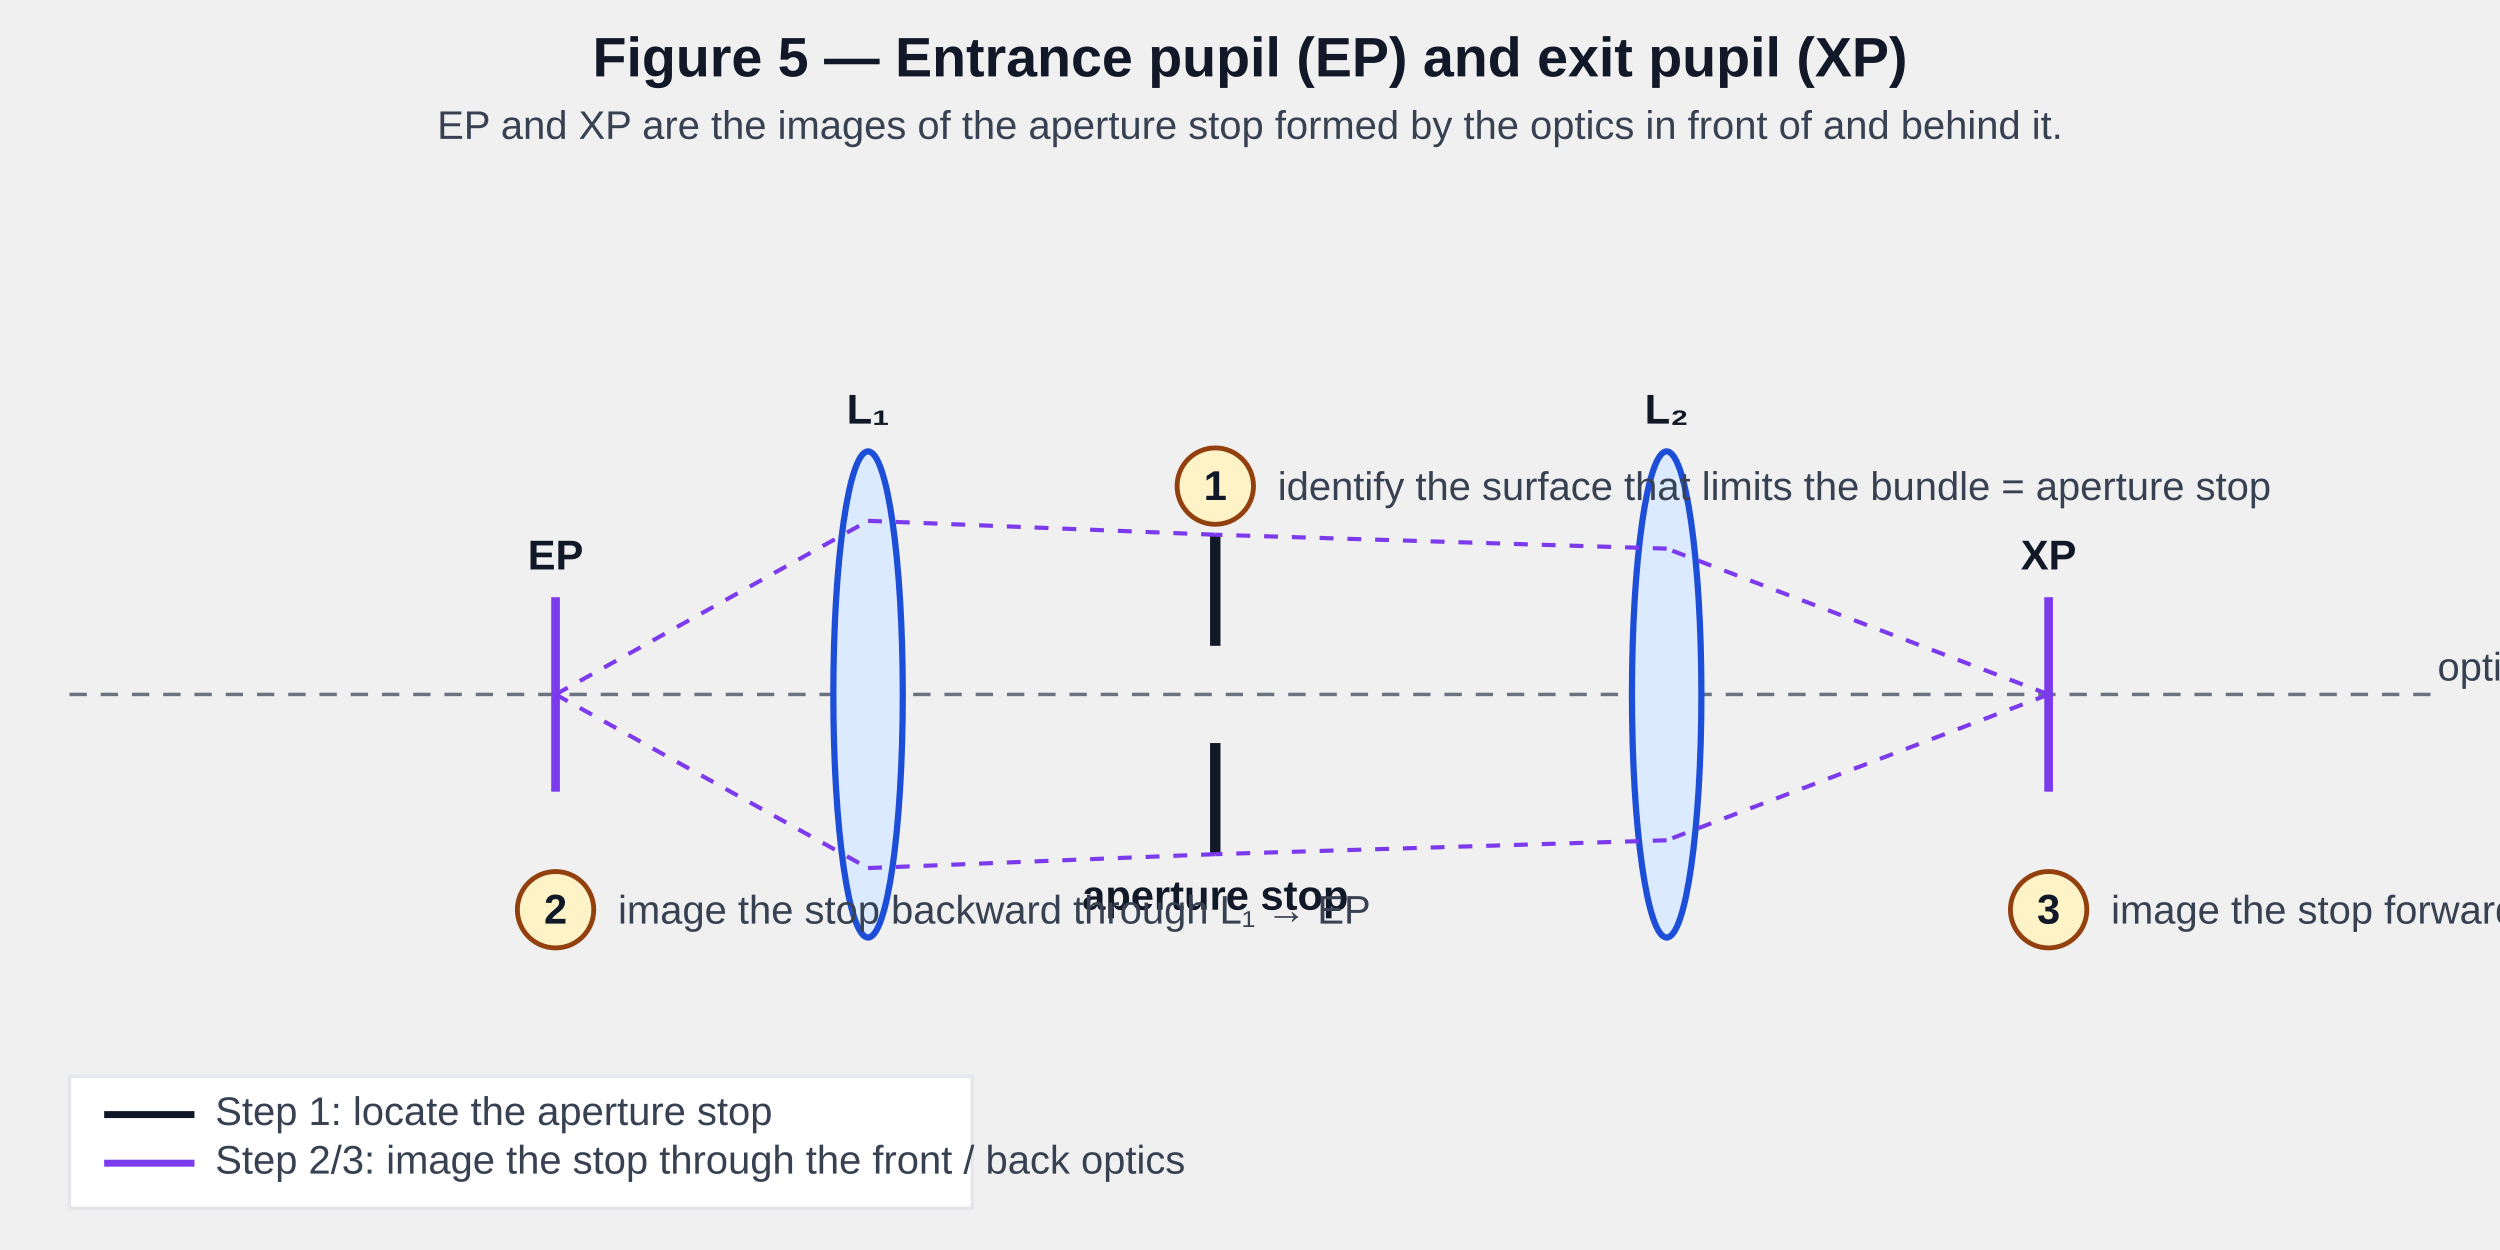
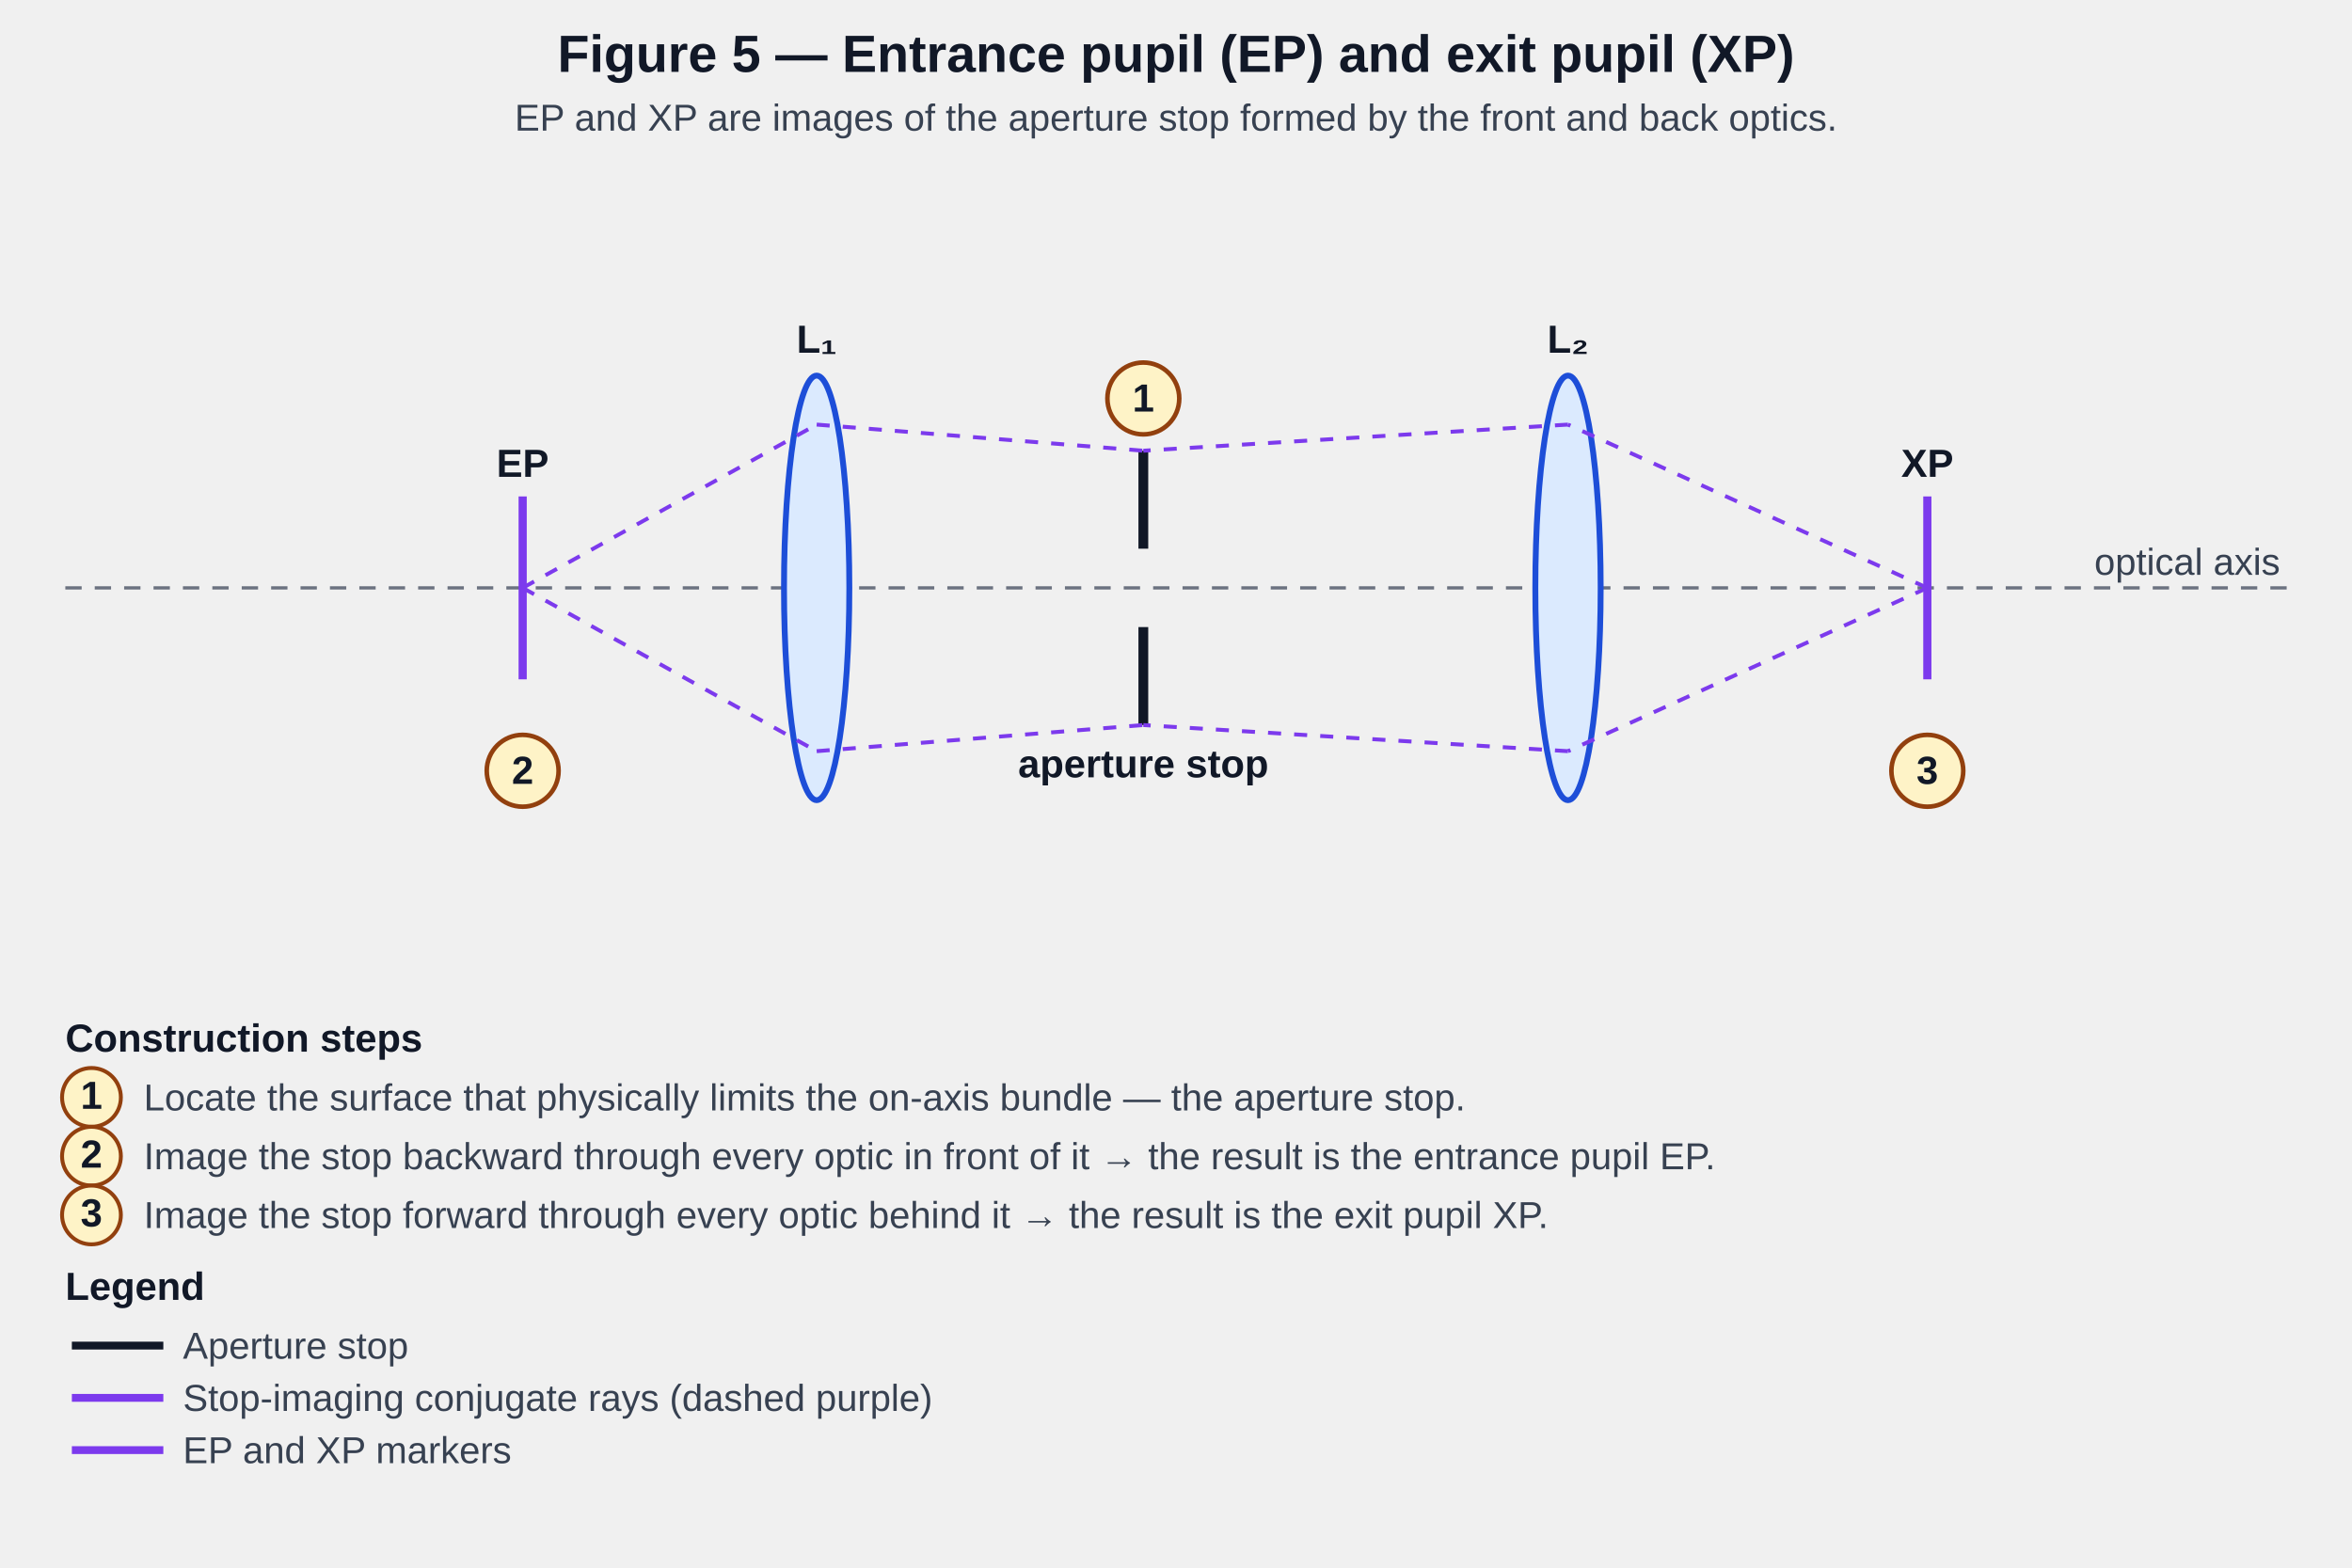
- <svg xmlns="http://www.w3.org/2000/svg" viewBox="0 0 720 360" font-family="Arial, Helvetica, sans-serif">
+ <svg xmlns="http://www.w3.org/2000/svg" viewBox="0 0 720 480" font-family="Arial, Helvetica, sans-serif">
  <defs>
    <marker id="arr" viewBox="0 0 10 10" refX="9" refY="5" markerWidth="6" markerHeight="6" orient="auto">
      <path d="M0,0 L10,5 L0,10 Z" fill="#111827" />
    </marker>
    <marker id="arr-red" viewBox="0 0 10 10" refX="9" refY="5" markerWidth="6" markerHeight="6" orient="auto">
      <path d="M0,0 L10,5 L0,10 Z" fill="#b91c1c" />
    </marker>
    <marker id="arr-blue" viewBox="0 0 10 10" refX="9" refY="5" markerWidth="6" markerHeight="6" orient="auto">
      <path d="M0,0 L10,5 L0,10 Z" fill="#1d4ed8" />
    </marker>
    <marker id="arr-green" viewBox="0 0 10 10" refX="9" refY="5" markerWidth="6" markerHeight="6" orient="auto">
      <path d="M0,0 L10,5 L0,10 Z" fill="#15803d" />
    </marker>
    <style>
      .ttl  { fill:#111827; font-size:16px; font-weight:700; }
      .sub  { fill:#374151; font-size:11.5px; }
      .axis { stroke:#6b7280; stroke-width:1; stroke-dasharray:5,4; }
      .lbl  { fill:#111827; font-size:12px; }
      .lblb { fill:#111827; font-size:12px; font-weight:700; }
      .dash { stroke:#6b7280; stroke-width:1; stroke-dasharray:4,4; fill:none; }
      .sys  { fill:#dbeafe; stroke:#1e3a8a; stroke-width:1.4; opacity:0.45; }
      .pp   { stroke:#0f766e; stroke-width:1.4; stroke-dasharray:3,3; }
      .pp-l { fill:#0f766e; font-size:12px; font-weight:700; }
-       .fp   { stroke:#111827; stroke-width:1.4; }
      .stop { stroke:#111827; stroke-width:3; }
      .ray-r { stroke:#b91c1c; stroke-width:2; fill:none; }
      .ray-b { stroke:#1d4ed8; stroke-width:2; fill:none; }
      .ray-g { stroke:#15803d; stroke-width:2; fill:none; }
      .ray-o { stroke:#b45309; stroke-width:2; fill:none; }
    </style>
  </defs>
  <text x="360" y="22" text-anchor="middle" class="ttl">Figure 5 — Entrance pupil (EP) and exit pupil (XP)</text>
-   <text x="360" y="40" text-anchor="middle" class="sub">EP and XP are the images of the aperture stop formed by the optics in front of and behind it.</text>
-   <line x1="20" y1="200" x2="700" y2="200" class="axis" />
-   <text x="702" y="196" class="sub">optical axis</text>
-   <ellipse cx="250" cy="200" rx="10" ry="70" fill="#dbeafe" stroke="#1d4ed8" stroke-width="1.8" />
-   <text x="250" y="122" text-anchor="middle" class="lblb" fill="#1d4ed8">L₁</text>
-   <ellipse cx="480" cy="200" rx="10" ry="70" fill="#dbeafe" stroke="#1d4ed8" stroke-width="1.8" />
-   <text x="480" y="122" text-anchor="middle" class="lblb" fill="#1d4ed8">L₂</text>
-   <line x1="350" y1="154" x2="350" y2="186" class="stop" />
-   <line x1="350" y1="214" x2="350" y2="246" class="stop" />
-   <text x="350" y="262" text-anchor="middle" class="lblb">aperture stop</text>
-   <circle cx="350" cy="140" r="11" fill="#fef3c7" stroke="#92400e" stroke-width="1.4" />
-   <text x="350" y="144" text-anchor="middle" class="lblb" fill="#92400e">1</text>
-   <text x="368" y="144" class="sub">identify the surface that limits the bundle = aperture stop</text>
-   <line x1="160.0" y1="200.0" x2="250.0" y2="150.0" stroke="#7c3aed" stroke-width="1.2" stroke-dasharray="4,4" fill="none" />
-   <line x1="250.0" y1="150.0" x2="350.0" y2="154.0" stroke="#7c3aed" stroke-width="1.2" stroke-dasharray="4,4" fill="none" />
-   <line x1="160.0" y1="200.0" x2="250.0" y2="250.0" stroke="#7c3aed" stroke-width="1.2" stroke-dasharray="4,4" fill="none" />
-   <line x1="250.0" y1="250.0" x2="350.0" y2="246.0" stroke="#7c3aed" stroke-width="1.2" stroke-dasharray="4,4" fill="none" />
-   <line x1="590.0" y1="200.0" x2="480.0" y2="158.0" stroke="#7c3aed" stroke-width="1.2" stroke-dasharray="4,4" fill="none" />
-   <line x1="480.0" y1="158.0" x2="350.0" y2="154.0" stroke="#7c3aed" stroke-width="1.2" stroke-dasharray="4,4" fill="none" />
-   <line x1="590.0" y1="200.0" x2="480.0" y2="242.0" stroke="#7c3aed" stroke-width="1.2" stroke-dasharray="4,4" fill="none" />
-   <line x1="480.0" y1="242.0" x2="350.0" y2="246.0" stroke="#7c3aed" stroke-width="1.2" stroke-dasharray="4,4" fill="none" />
-   <line x1="160" y1="172" x2="160" y2="228" stroke="#7c3aed" stroke-width="2.5" />
-   <text x="160" y="164" text-anchor="middle" class="lblb" fill="#7c3aed">EP</text>
-   <line x1="590" y1="172" x2="590" y2="228" stroke="#7c3aed" stroke-width="2.5" />
-   <text x="590" y="164" text-anchor="middle" class="lblb" fill="#7c3aed">XP</text>
-   <circle cx="160" cy="262" r="11" fill="#fef3c7" stroke="#92400e" stroke-width="1.4" />
-   <text x="160" y="266" text-anchor="middle" class="lblb" fill="#92400e">2</text>
-   <text x="178" y="266" class="sub">image the stop backward through L₁ → EP</text>
-   <circle cx="590" cy="262" r="11" fill="#fef3c7" stroke="#92400e" stroke-width="1.4" />
-   <text x="590" y="266" text-anchor="middle" class="lblb" fill="#92400e">3</text>
-   <text x="608" y="266" class="sub">image the stop forward through L₂ → XP</text>
-   <rect x="20" y="310" width="260" height="38" fill="white" stroke="#e5e7eb" stroke-width="1" />
-   <line x1="30" y1="321" x2="56" y2="321" stroke="#111827" stroke-width="2" />
-   <text x="62" y="324" class="sub">Step 1: locate the aperture stop</text>
-   <line x1="30" y1="335" x2="56" y2="335" stroke="#7c3aed" stroke-width="2" />
-   <text x="62" y="338" class="sub">Step 2/3: image the stop through the front / back optics</text>
+   <text x="360" y="40" text-anchor="middle" class="sub">EP and XP are images of the aperture stop formed by the front and back optics.</text>
+   <line x1="20" y1="180" x2="700" y2="180" class="axis" />
+   <text x="698" y="176" text-anchor="end" class="sub">optical axis</text>
+   <ellipse cx="250" cy="180" rx="10" ry="65" fill="#dbeafe" stroke="#1d4ed8" stroke-width="1.8" />
+   <text x="250" y="108" text-anchor="middle" class="lblb" fill="#1d4ed8">L₁</text>
+   <ellipse cx="480" cy="180" rx="10" ry="65" fill="#dbeafe" stroke="#1d4ed8" stroke-width="1.8" />
+   <text x="480" y="108" text-anchor="middle" class="lblb" fill="#1d4ed8">L₂</text>
+   <line x1="350" y1="138" x2="350" y2="168" class="stop" />
+   <line x1="350" y1="192" x2="350" y2="222" class="stop" />
+   <text x="350" y="238" text-anchor="middle" class="lblb">aperture stop</text>
+   <circle cx="350" cy="122" r="11" fill="#fef3c7" stroke="#92400e" stroke-width="1.4" />
+   <text x="350" y="126" text-anchor="middle" class="lblb" fill="#92400e">1</text>
+   <line x1="160.0" y1="180.0" x2="250.0" y2="130.0" stroke="#7c3aed" stroke-width="1.2" stroke-dasharray="4,4" fill="none" />
+   <line x1="250.0" y1="130.0" x2="350.0" y2="138.0" stroke="#7c3aed" stroke-width="1.2" stroke-dasharray="4,4" fill="none" />
+   <line x1="160.0" y1="180.0" x2="250.0" y2="230.0" stroke="#7c3aed" stroke-width="1.2" stroke-dasharray="4,4" fill="none" />
+   <line x1="250.0" y1="230.0" x2="350.0" y2="222.0" stroke="#7c3aed" stroke-width="1.2" stroke-dasharray="4,4" fill="none" />
+   <line x1="590.0" y1="180.0" x2="480.0" y2="130.0" stroke="#7c3aed" stroke-width="1.2" stroke-dasharray="4,4" fill="none" />
+   <line x1="480.0" y1="130.0" x2="350.0" y2="138.0" stroke="#7c3aed" stroke-width="1.2" stroke-dasharray="4,4" fill="none" />
+   <line x1="590.0" y1="180.0" x2="480.0" y2="230.0" stroke="#7c3aed" stroke-width="1.2" stroke-dasharray="4,4" fill="none" />
+   <line x1="480.0" y1="230.0" x2="350.0" y2="222.0" stroke="#7c3aed" stroke-width="1.2" stroke-dasharray="4,4" fill="none" />
+   <line x1="160" y1="152" x2="160" y2="208" stroke="#7c3aed" stroke-width="2.5" />
+   <text x="160" y="146" text-anchor="middle" class="lblb" fill="#7c3aed">EP</text>
+   <line x1="590" y1="152" x2="590" y2="208" stroke="#7c3aed" stroke-width="2.5" />
+   <text x="590" y="146" text-anchor="middle" class="lblb" fill="#7c3aed">XP</text>
+   <circle cx="160" cy="236" r="11" fill="#fef3c7" stroke="#92400e" stroke-width="1.4" />
+   <text x="160" y="240" text-anchor="middle" class="lblb" fill="#92400e">2</text>
+   <circle cx="590" cy="236" r="11" fill="#fef3c7" stroke="#92400e" stroke-width="1.4" />
+   <text x="590" y="240" text-anchor="middle" class="lblb" fill="#92400e">3</text>
+   <text x="20" y="322" class="lblb">Construction steps</text>
+   <circle cx="28" cy="336" r="9" fill="#fef3c7" stroke="#92400e" stroke-width="1.2" />
+   <text x="28" y="339.5" text-anchor="middle" class="lblb" fill="#92400e" font-size="10.5px">1</text>
+   <text x="44" y="340" class="sub">Locate the surface that physically limits the on-axis bundle — the aperture stop.</text>
+   <circle cx="28" cy="354" r="9" fill="#fef3c7" stroke="#92400e" stroke-width="1.2" />
+   <text x="28" y="357.5" text-anchor="middle" class="lblb" fill="#92400e" font-size="10.5px">2</text>
+   <text x="44" y="358" class="sub">Image the stop backward through every optic in front of it → the result is the entrance pupil EP.</text>
+   <circle cx="28" cy="372" r="9" fill="#fef3c7" stroke="#92400e" stroke-width="1.2" />
+   <text x="28" y="375.5" text-anchor="middle" class="lblb" fill="#92400e" font-size="10.5px">3</text>
+   <text x="44" y="376" class="sub">Image the stop forward through every optic behind it → the result is the exit pupil XP.</text>
+   <text x="20" y="398" class="lblb">Legend</text>
+   <line x1="22" y1="412" x2="50" y2="412" stroke="#111827" stroke-width="2.4" />
+   <text x="56" y="416" class="sub">Aperture stop</text>
+   <line x1="22" y1="428" x2="50" y2="428" stroke="#7c3aed" stroke-width="2.4" />
+   <text x="56" y="432" class="sub">Stop-imaging conjugate rays (dashed purple)</text>
+   <line x1="22" y1="444" x2="50" y2="444" stroke="#7c3aed" stroke-width="2.4" />
+   <text x="56" y="448" class="sub">EP and XP markers</text>
</svg>
